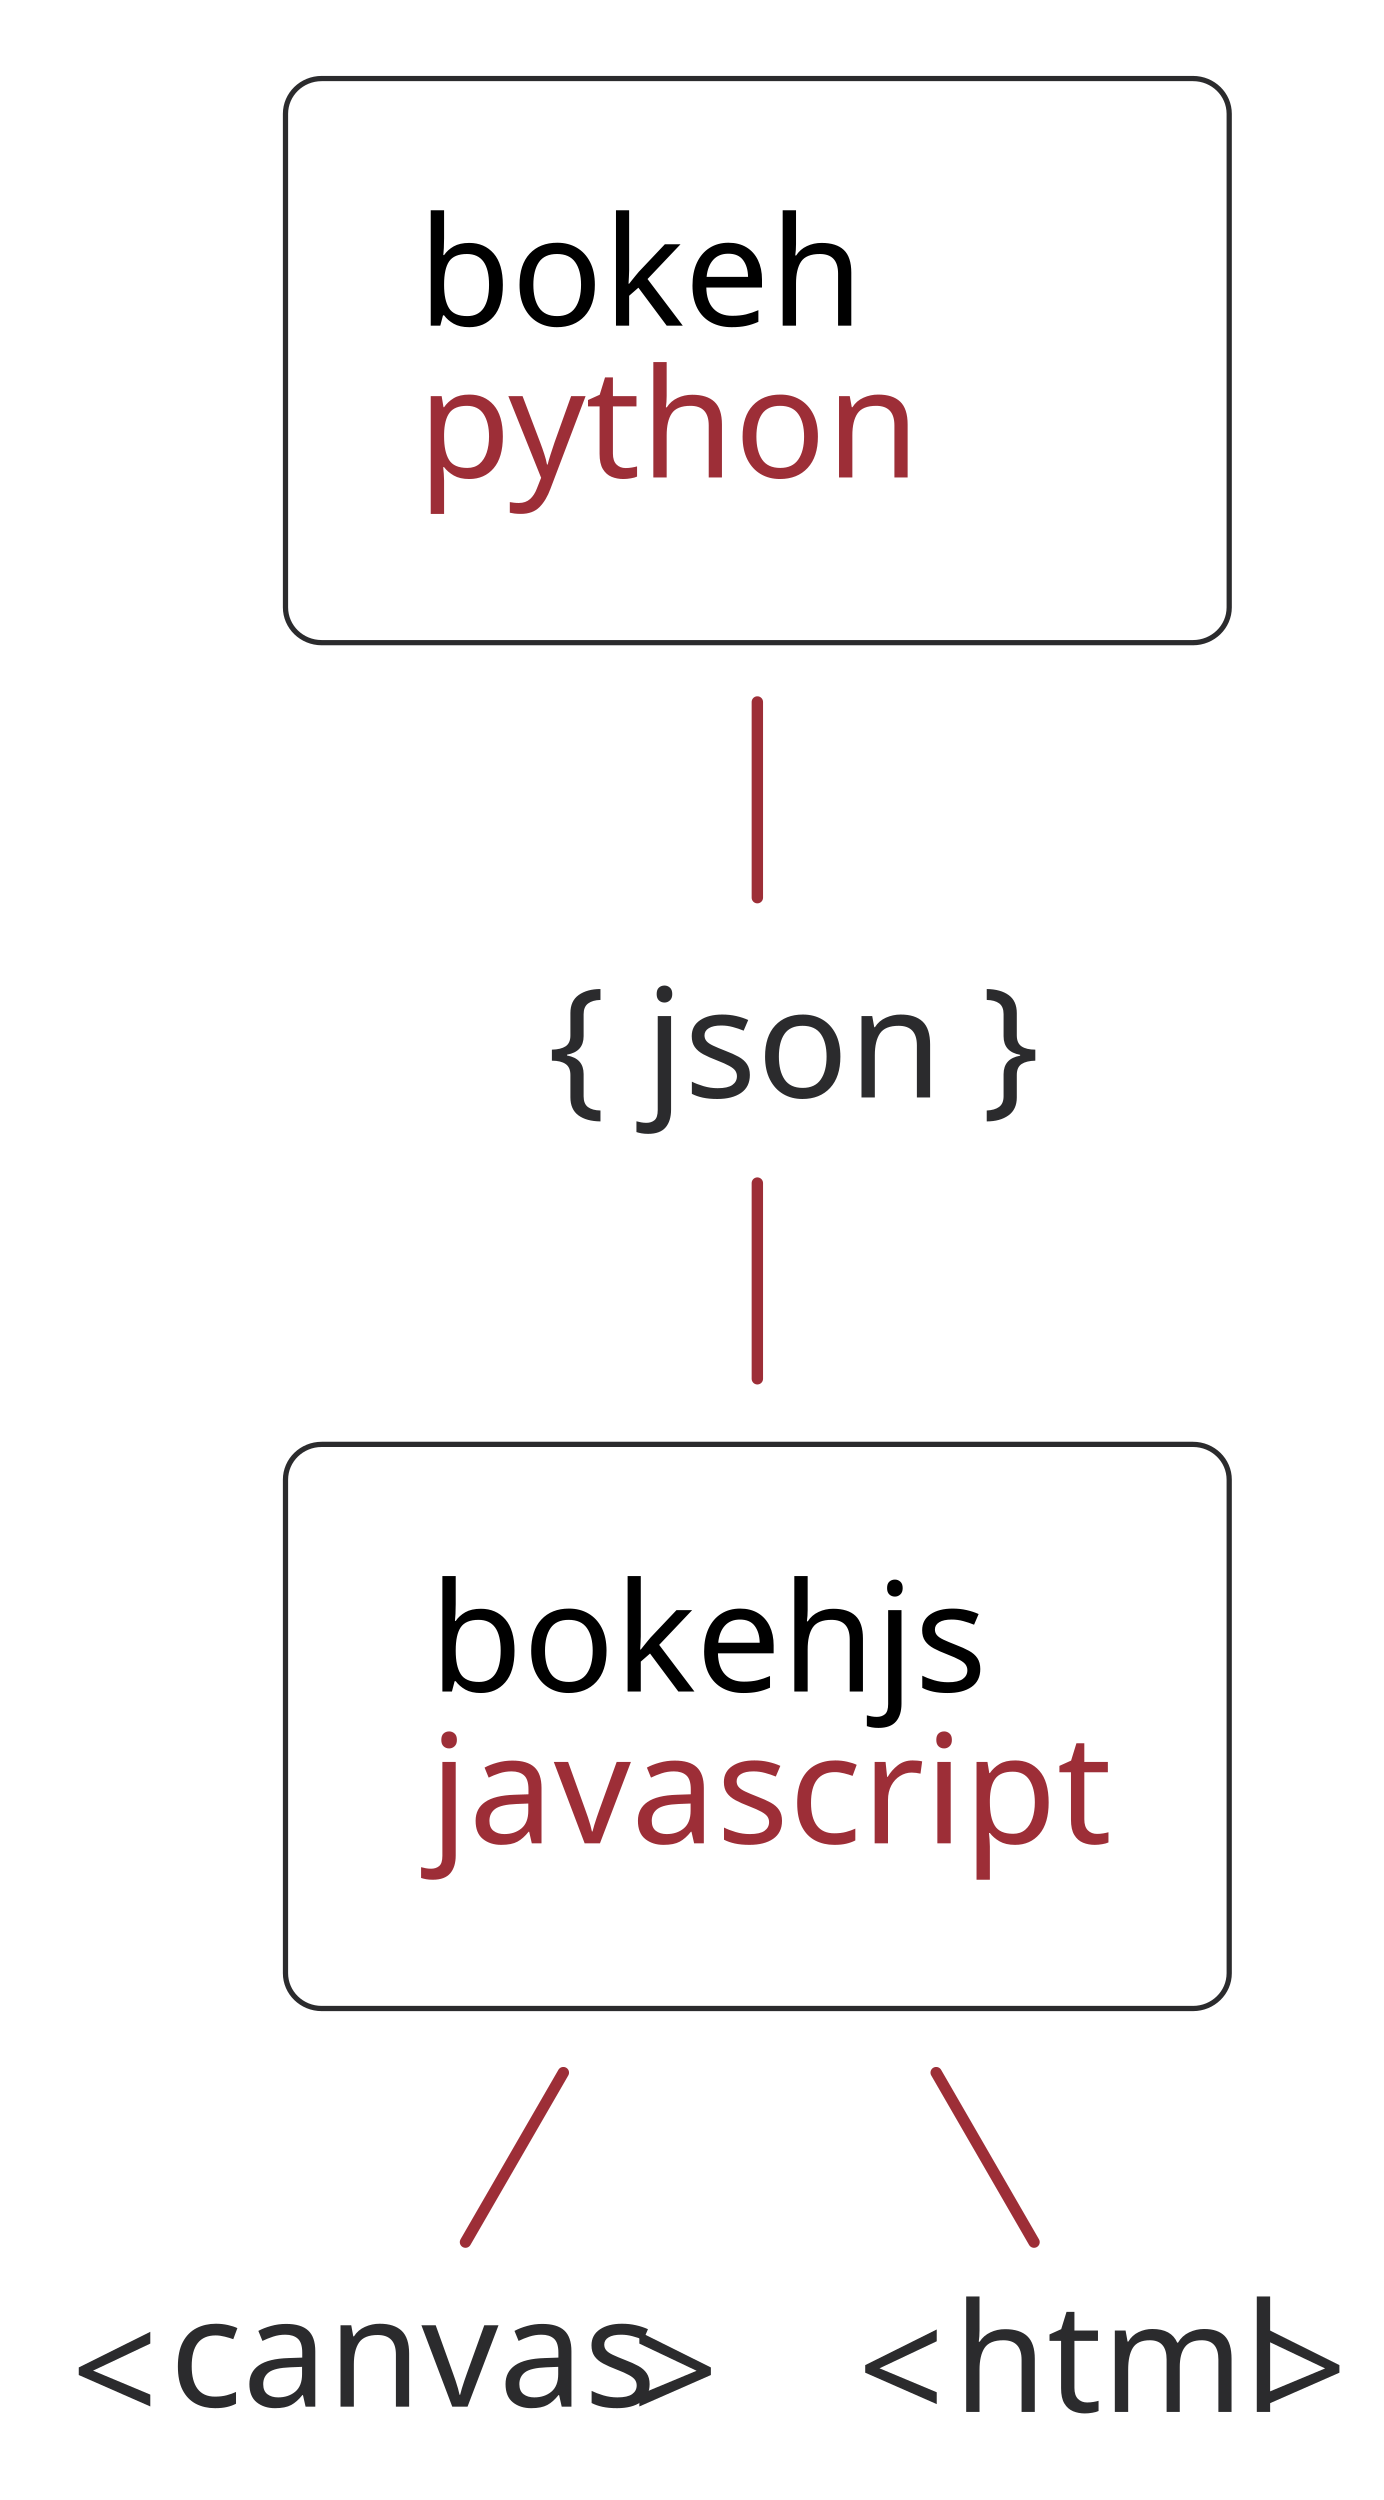
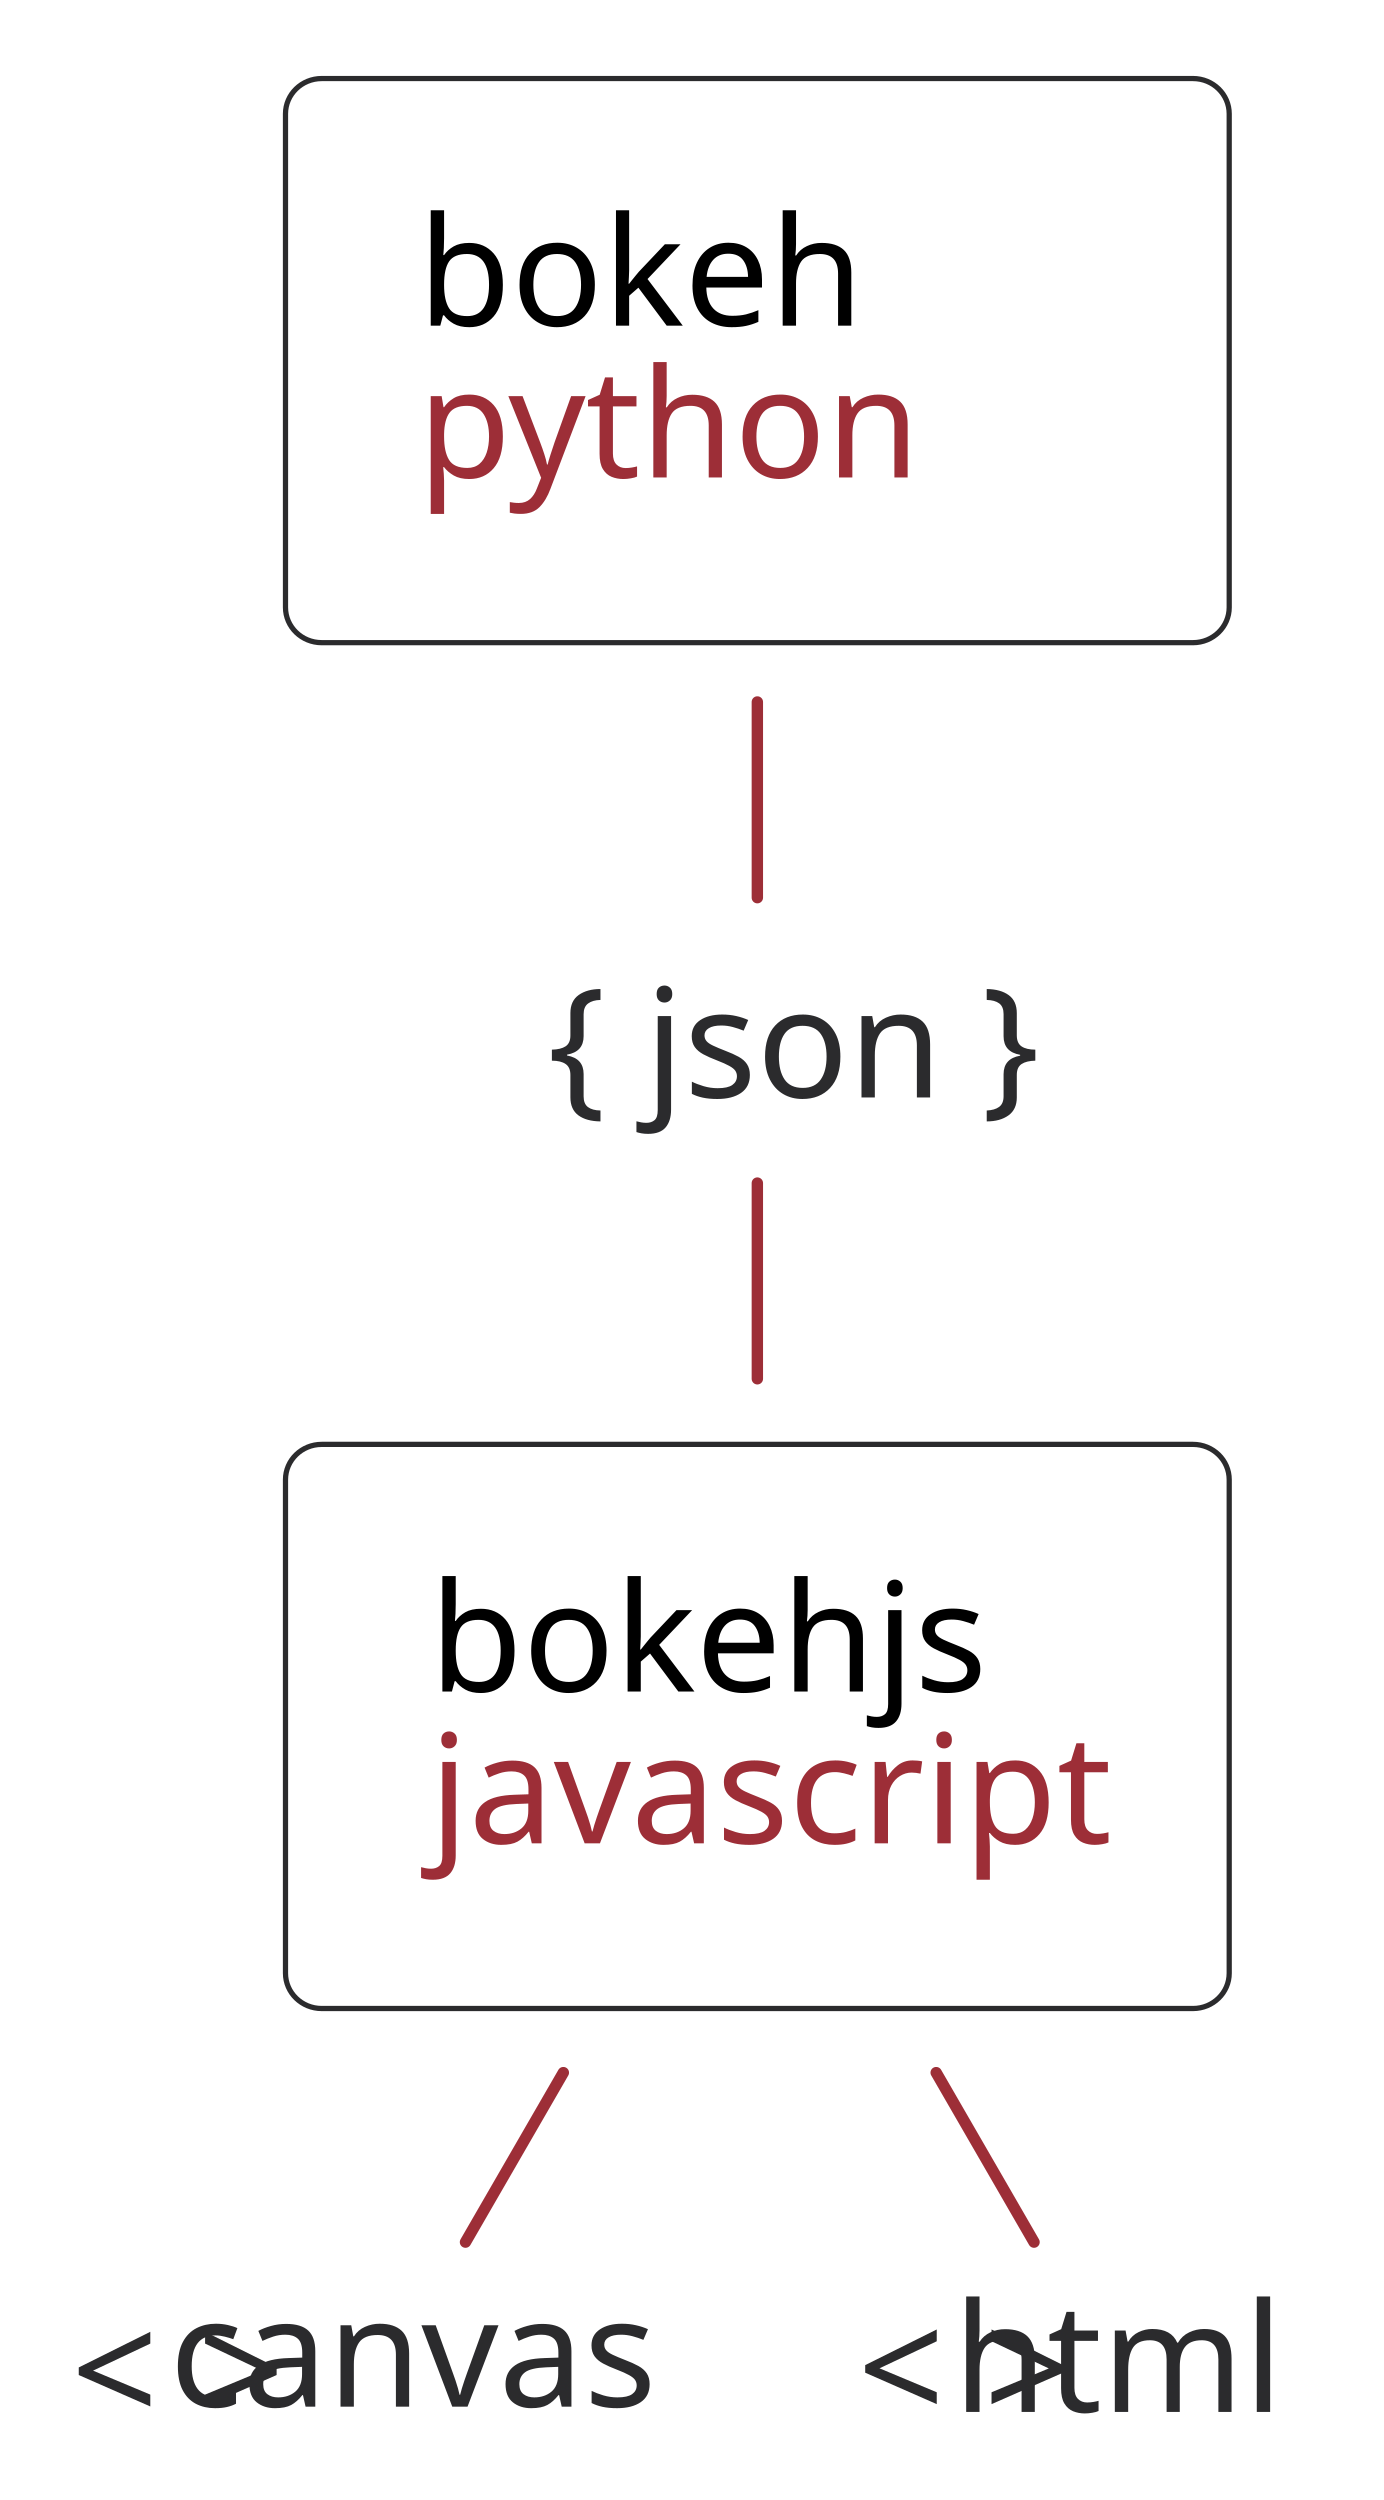
- <svg xmlns="http://www.w3.org/2000/svg" width="364.492" height="658.618" id="svg2" version="1.1">
-   <defs id="defs4" />
+ <svg xmlns="http://www.w3.org/2000/svg" id="svg2" width="364.492" height="658.618" version="1.1">
  <g id="layer1" transform="translate(-320.1606,-123.0675)">
    <g id="g5012" transform="translate(166,0)">
-       <rect ry="9.297" rx="9.532" y="143.758" x="229.373" height="148.619" width="248.619" id="rect2985" style="fill:none;stroke:#2b2b2d;stroke-width:1.381;stroke-linejoin:round;stroke-miterlimit:4;stroke-dasharray:none" />
-       <text id="text2987" y="208.858" x="264.232" style="font-size:40px;font-style:normal;font-weight:normal;line-height:100%;letter-spacing:0px;word-spacing:0px;fill:#000000;fill-opacity:1;stroke:none;font-family:Sans" xml:space="preserve">
-         <tspan style="font-style:normal;font-variant:normal;font-weight:500;font-stretch:normal;line-height:100%;font-family:News Cycle;-inkscape-font-specification:News Cycle Medium" y="208.858" x="264.232" id="tspan2989">bokeh</tspan>
-         <tspan style="font-style:normal;font-variant:normal;font-weight:500;font-stretch:normal;line-height:100%;fill:#9d2e37;font-family:News Cycle;-inkscape-font-specification:News Cycle Medium" id="tspan2991" y="248.858" x="264.232">python</tspan>
+       <rect style="fill:none;stroke:#2b2b2d;stroke-width:1.381;stroke-linejoin:round;stroke-miterlimit:4;stroke-dasharray:none" id="rect2985" width="248.619" height="148.619" x="229.373" y="143.758" rx="9.532" ry="9.297" />
+       <text style="font-size:40px;font-style:normal;font-weight:400;line-height:100%;letter-spacing:0;word-spacing:0;fill:#000;fill-opacity:1;stroke:none;font-family:Sans" id="text2987" x="264.232" y="208.858" xml:space="preserve">
+         <tspan id="tspan2989" x="264.232" y="208.858" style="font-style:normal;font-variant:normal;font-weight:500;font-stretch:normal;line-height:100%;font-family:News Cycle;-inkscape-font-specification:News Cycle Medium">bokeh</tspan>
+         <tspan id="tspan2991" x="264.232" y="248.858" style="font-style:normal;font-variant:normal;font-weight:500;font-stretch:normal;line-height:100%;fill:#9d2e37;font-family:News Cycle;-inkscape-font-specification:News Cycle Medium">python</tspan>
      </text>
    </g>
-     <text xml:space="preserve" style="font-size:40px;font-style:normal;font-weight:normal;line-height:125%;letter-spacing:0px;word-spacing:0px;fill:#000000;fill-opacity:1;stroke:none;font-family:Sans" x="464.428" y="412.19" id="text3761">
-       <tspan id="tspan3763" x="464.428" y="412.19" style="font-style:normal;font-variant:normal;font-weight:500;font-stretch:normal;fill:#2b2b2d;stroke:none;font-family:News Cycle;-inkscape-font-specification:News Cycle Medium">{ json }</tspan>
+     <text id="text3761" x="464.428" y="412.19" xml:space="preserve" style="font-size:40px;font-style:normal;font-weight:400;line-height:125%;letter-spacing:0;word-spacing:0;fill:#000;fill-opacity:1;stroke:none;font-family:Sans">
+       <tspan style="font-style:normal;font-variant:normal;font-weight:500;font-stretch:normal;fill:#2b2b2d;stroke:none;font-family:News Cycle;-inkscape-font-specification:News Cycle Medium" id="tspan3763" x="464.428" y="412.19">{ json }</tspan>
    </text>
    <g id="g5006" transform="translate(166,-6.444683)">
-       <rect ry="9.297" rx="9.532" y="510.031" x="229.373" height="148.619" width="248.619" id="rect2985-5" style="fill:none;stroke:#2b2b2d;stroke-width:1.381;stroke-linejoin:round;stroke-miterlimit:4;stroke-dasharray:none" />
-       <text id="text2987-1" y="575.131" x="267.298" style="font-size:40px;font-style:normal;font-weight:normal;line-height:100%;letter-spacing:0px;word-spacing:0px;fill:#000000;fill-opacity:1;stroke:none;font-family:Sans" xml:space="preserve">
-         <tspan style="font-style:normal;font-variant:normal;font-weight:500;font-stretch:normal;line-height:100%;font-family:News Cycle;-inkscape-font-specification:News Cycle Medium" y="575.131" x="267.298" id="tspan2989-2">bokehjs</tspan>
-         <tspan style="font-style:normal;font-variant:normal;font-weight:500;font-stretch:normal;line-height:100%;fill:#9d2e37;font-family:News Cycle;-inkscape-font-specification:News Cycle Medium" id="tspan2991-4" y="615.131" x="267.298">javascript</tspan>
+       <rect style="fill:none;stroke:#2b2b2d;stroke-width:1.381;stroke-linejoin:round;stroke-miterlimit:4;stroke-dasharray:none" id="rect2985-5" width="248.619" height="148.619" x="229.373" y="510.031" rx="9.532" ry="9.297" />
+       <text style="font-size:40px;font-style:normal;font-weight:400;line-height:100%;letter-spacing:0;word-spacing:0;fill:#000;fill-opacity:1;stroke:none;font-family:Sans" id="text2987-1" x="267.298" y="575.131" xml:space="preserve">
+         <tspan id="tspan2989-2" x="267.298" y="575.131" style="font-style:normal;font-variant:normal;font-weight:500;font-stretch:normal;line-height:100%;font-family:News Cycle;-inkscape-font-specification:News Cycle Medium">bokehjs</tspan>
+         <tspan id="tspan2991-4" x="267.298" y="615.131" style="font-style:normal;font-variant:normal;font-weight:500;font-stretch:normal;line-height:100%;fill:#9d2e37;font-family:News Cycle;-inkscape-font-specification:News Cycle Medium">javascript</tspan>
      </text>
    </g>
-     <path style="fill:none;stroke:#9d2e37;stroke-width:3;stroke-linecap:round;stroke-linejoin:round;stroke-miterlimit:4;stroke-opacity:1;stroke-dasharray:none" d="m 519.682,308.001 0,51.557" id="path4980" />
-     <path style="fill:none;stroke:#9d2e37;stroke-width:3;stroke-linecap:round;stroke-linejoin:round;stroke-miterlimit:4;stroke-opacity:1;stroke-dasharray:none" d="m 519.682,434.747 0,51.557" id="path4980-9" />
-     <path style="fill:none;stroke:#9d2e37;stroke-width:3;stroke-linecap:round;stroke-linejoin:round;stroke-miterlimit:4;stroke-opacity:1;stroke-dasharray:none" d="m 468.571,669.098 -25.779,44.65" id="path4980-9-9" />
-     <path style="fill:none;stroke:#9d2e37;stroke-width:3;stroke-linecap:round;stroke-linejoin:round;stroke-miterlimit:4;stroke-opacity:1;stroke-dasharray:none" d="m 566.793,669.098 25.779,44.65" id="path4980-9-9-5" />
+     <path id="path4980" d="m 519.682,308.001 0,51.557" style="fill:none;stroke:#9d2e37;stroke-width:3;stroke-linecap:round;stroke-linejoin:round;stroke-miterlimit:4;stroke-opacity:1;stroke-dasharray:none" />
+     <path id="path4980-9" d="m 519.682,434.747 0,51.557" style="fill:none;stroke:#9d2e37;stroke-width:3;stroke-linecap:round;stroke-linejoin:round;stroke-miterlimit:4;stroke-opacity:1;stroke-dasharray:none" />
+     <path id="path4980-9-9" d="m 468.571,669.098 -25.779,44.65" style="fill:none;stroke:#9d2e37;stroke-width:3;stroke-linecap:round;stroke-linejoin:round;stroke-miterlimit:4;stroke-opacity:1;stroke-dasharray:none" />
+     <path id="path4980-9-9-5" d="m 566.793,669.098 25.779,44.65" style="fill:none;stroke:#9d2e37;stroke-width:3;stroke-linecap:round;stroke-linejoin:round;stroke-miterlimit:4;stroke-opacity:1;stroke-dasharray:none" />
    <g id="g5151" transform="translate(4,-2.744385)">
-       <text id="text3761-0" y="764.43" x="334.911" style="font-size:40px;font-style:normal;font-weight:normal;line-height:125%;letter-spacing:0px;word-spacing:0px;fill:#000000;fill-opacity:1;stroke:none;font-family:Sans" xml:space="preserve">
-         <tspan style="font-style:normal;font-variant:normal;font-weight:500;font-stretch:normal;fill:#2b2b2d;stroke:none;font-family:News Cycle;-inkscape-font-specification:News Cycle Medium" y="764.43" x="334.911" id="tspan3763-7">&lt;            &gt;</tspan>
+       <text style="font-size:40px;font-style:normal;font-weight:400;line-height:125%;letter-spacing:0;word-spacing:0;fill:#000;fill-opacity:1;stroke:none;font-family:Sans" id="text3761-0" x="334.911" y="764.43" xml:space="preserve">
+         <tspan id="tspan3763-7" x="334.911" y="764.43" style="font-style:normal;font-variant:normal;font-weight:500;font-stretch:normal;fill:#2b2b2d;stroke:none;font-family:News Cycle;-inkscape-font-specification:News Cycle Medium">&lt; &gt;</tspan>
      </text>
-       <text id="text3761-0-0" y="759.834" x="360.819" style="font-size:40px;font-style:normal;font-weight:normal;line-height:125%;letter-spacing:0px;word-spacing:0px;fill:#000000;fill-opacity:1;stroke:none;font-family:Sans" xml:space="preserve">
-         <tspan style="font-style:normal;font-variant:normal;font-weight:500;font-stretch:normal;fill:#2b2b2d;stroke:none;font-family:News Cycle;-inkscape-font-specification:News Cycle Medium" y="759.834" x="360.819" id="tspan3763-7-8">canvas</tspan>
+       <text style="font-size:40px;font-style:normal;font-weight:400;line-height:125%;letter-spacing:0;word-spacing:0;fill:#000;fill-opacity:1;stroke:none;font-family:Sans" id="text3761-0-0" x="360.819" y="759.834" xml:space="preserve">
+         <tspan id="tspan3763-7-8" x="360.819" y="759.834" style="font-style:normal;font-variant:normal;font-weight:500;font-stretch:normal;fill:#2b2b2d;stroke:none;font-family:News Cycle;-inkscape-font-specification:News Cycle Medium">canvas</tspan>
      </text>
    </g>
-     <text xml:space="preserve" style="font-size:40px;font-style:normal;font-weight:normal;line-height:125%;letter-spacing:0px;word-spacing:0px;fill:#000000;fill-opacity:1;stroke:none;font-family:Sans" x="341" y="746" id="text5114" transform="translate(0,52.36218)">
-       <tspan id="tspan5116" x="341" y="746" />
-     </text>
    <g id="g5145" transform="translate(12,0)">
-       <text id="text3761-0-5" y="761.071" x="534.098" style="font-size:40px;font-style:normal;font-weight:normal;line-height:125%;letter-spacing:0px;word-spacing:0px;fill:#000000;fill-opacity:1;stroke:none;font-family:Sans" xml:space="preserve">
-         <tspan style="font-style:normal;font-variant:normal;font-weight:500;font-stretch:normal;fill:#2b2b2d;stroke:none;font-family:News Cycle;-inkscape-font-specification:News Cycle Medium" y="761.071" x="534.098" id="tspan3763-7-1">&lt;        &gt;</tspan>
+       <text style="font-size:40px;font-style:normal;font-weight:400;line-height:125%;letter-spacing:0;word-spacing:0;fill:#000;fill-opacity:1;stroke:none;font-family:Sans" id="text3761-0-5" x="534.098" y="761.071" xml:space="preserve">
+         <tspan id="tspan3763-7-1" x="534.098" y="761.071" style="font-style:normal;font-variant:normal;font-weight:500;font-stretch:normal;fill:#2b2b2d;stroke:none;font-family:News Cycle;-inkscape-font-specification:News Cycle Medium">&lt; &gt;</tspan>
      </text>
-       <text id="text3761-0-0-5" y="758.474" x="559.293" style="font-size:40px;font-style:normal;font-weight:normal;line-height:125%;letter-spacing:0px;word-spacing:0px;fill:#000000;fill-opacity:1;stroke:none;font-family:Sans" xml:space="preserve">
-         <tspan style="font-style:normal;font-variant:normal;font-weight:500;font-stretch:normal;fill:#2b2b2d;stroke:none;font-family:News Cycle;-inkscape-font-specification:News Cycle Medium" y="758.474" x="559.293" id="tspan3763-7-8-0">html</tspan>
+       <text style="font-size:40px;font-style:normal;font-weight:400;line-height:125%;letter-spacing:0;word-spacing:0;fill:#000;fill-opacity:1;stroke:none;font-family:Sans" id="text3761-0-0-5" x="559.293" y="758.474" xml:space="preserve">
+         <tspan id="tspan3763-7-8-0" x="559.293" y="758.474" style="font-style:normal;font-variant:normal;font-weight:500;font-stretch:normal;fill:#2b2b2d;stroke:none;font-family:News Cycle;-inkscape-font-specification:News Cycle Medium">html</tspan>
      </text>
    </g>
  </g>
</svg>
